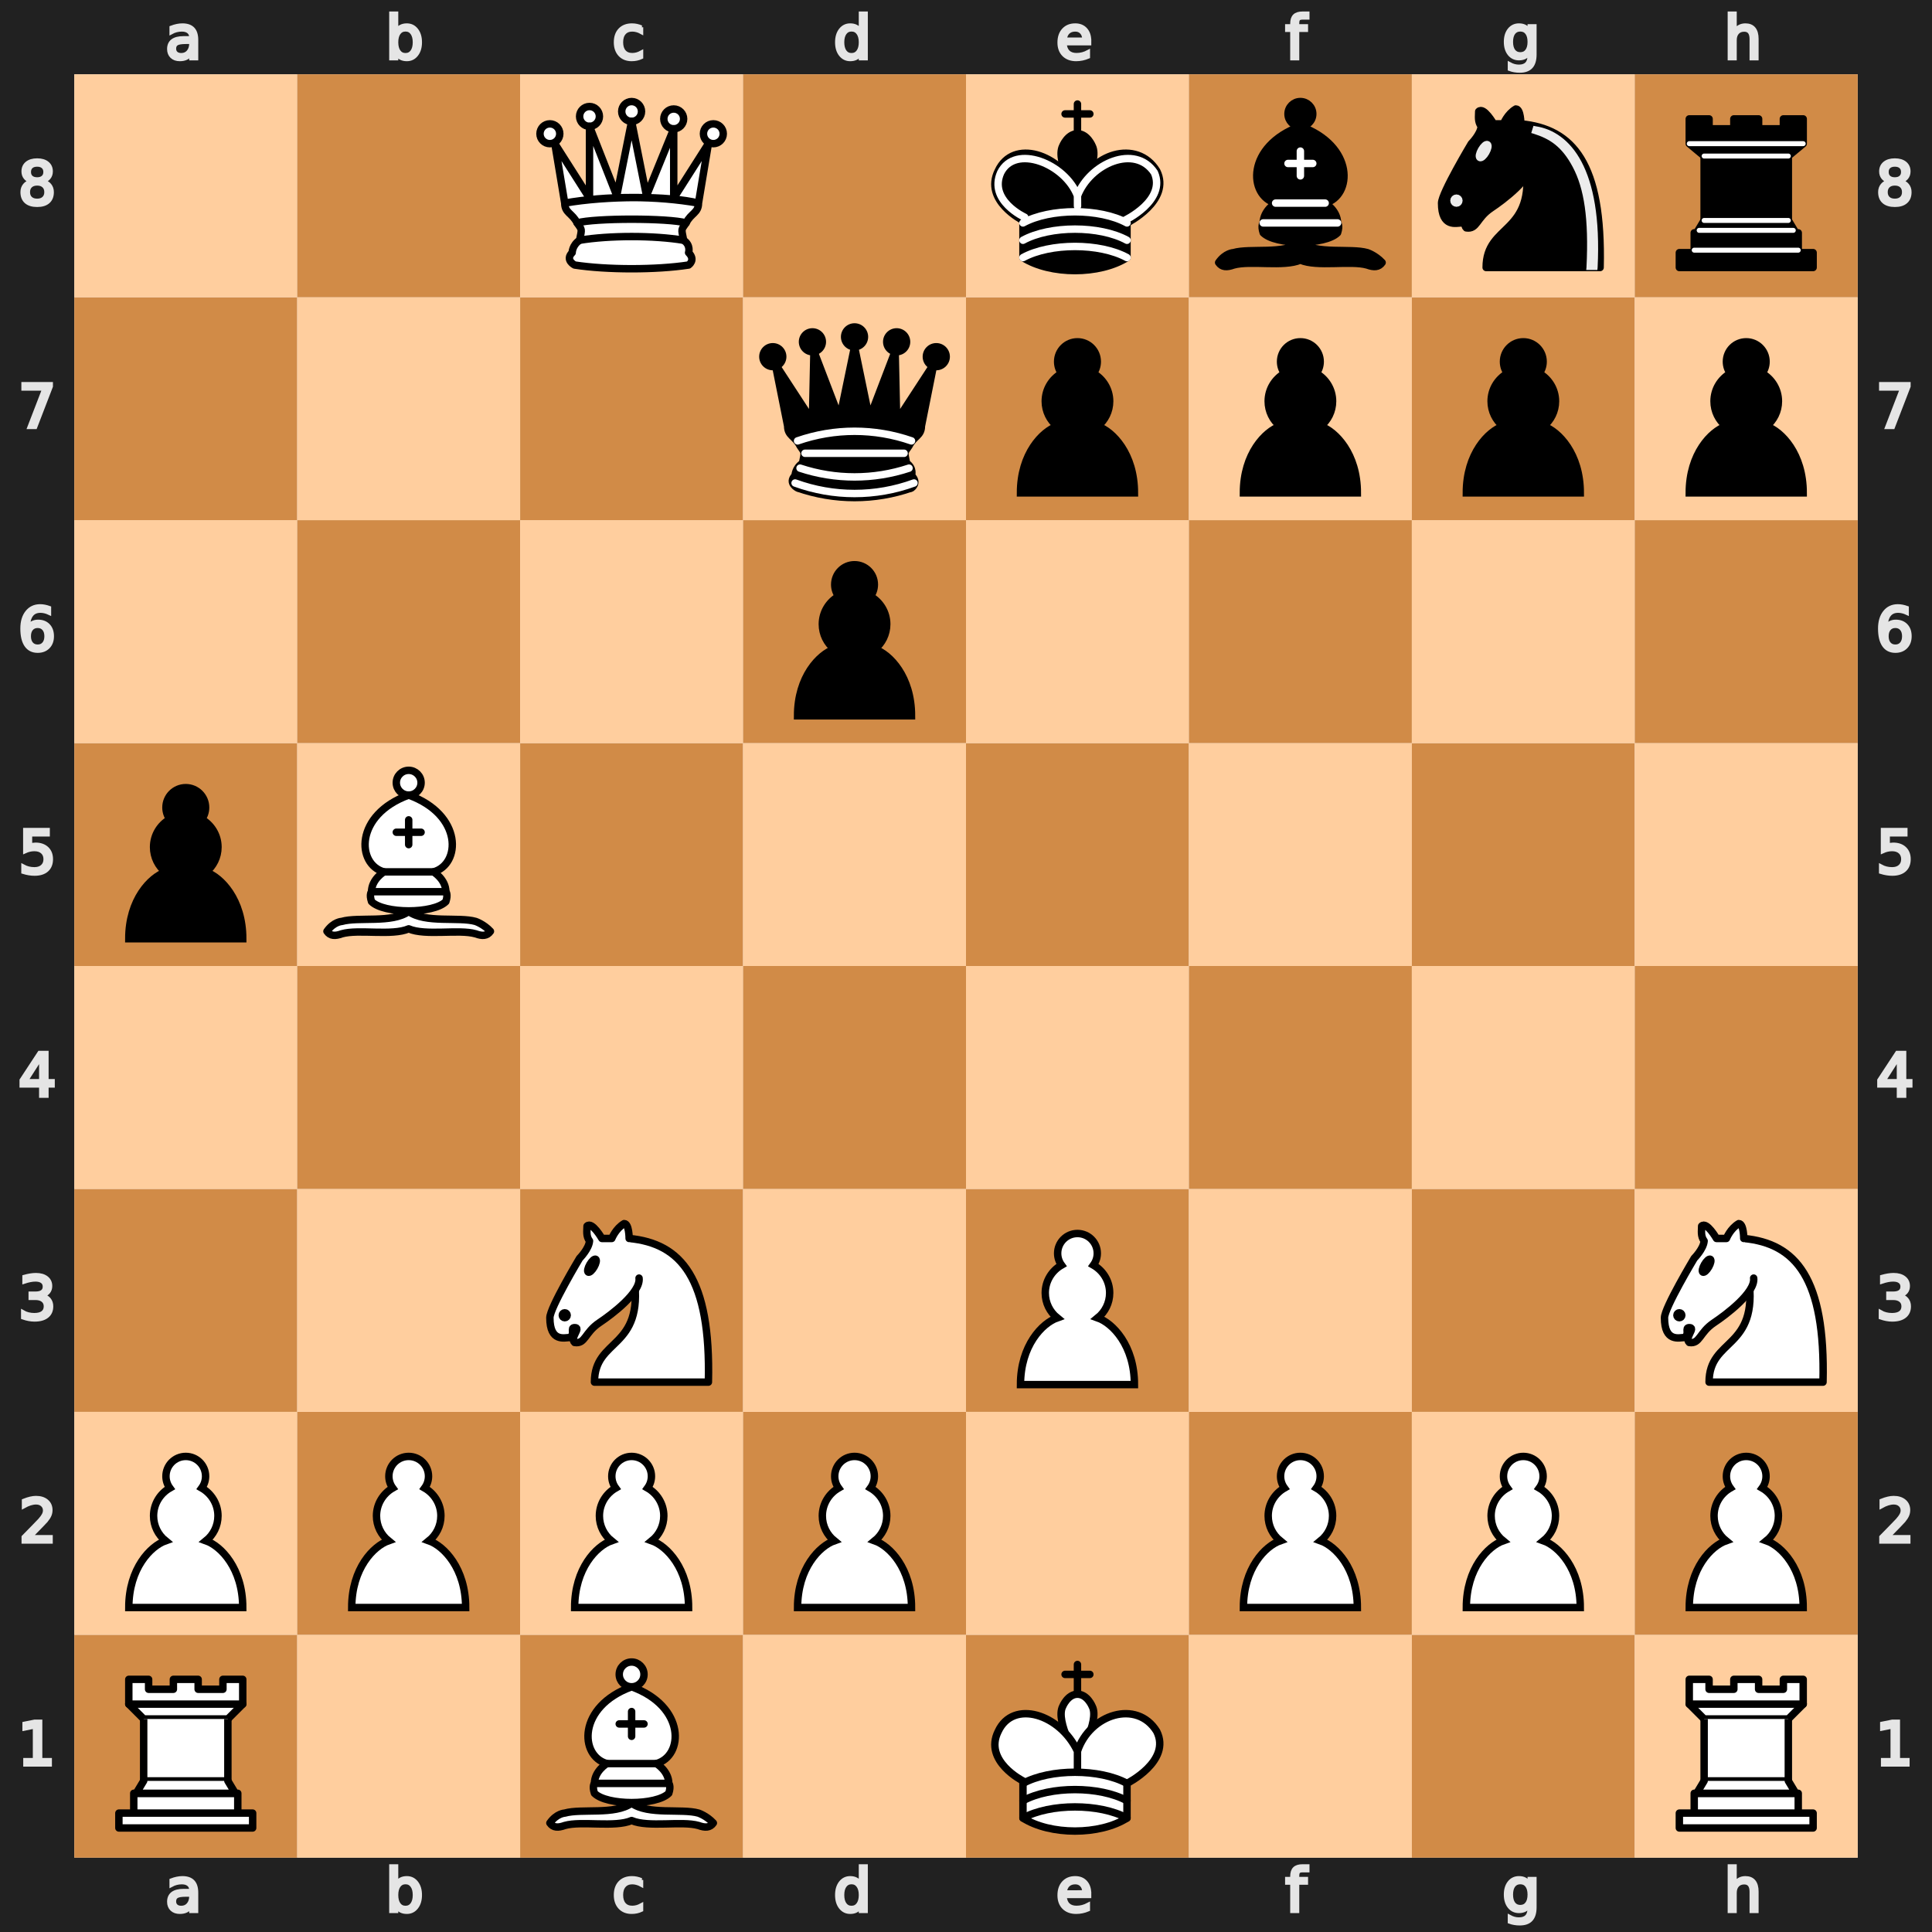
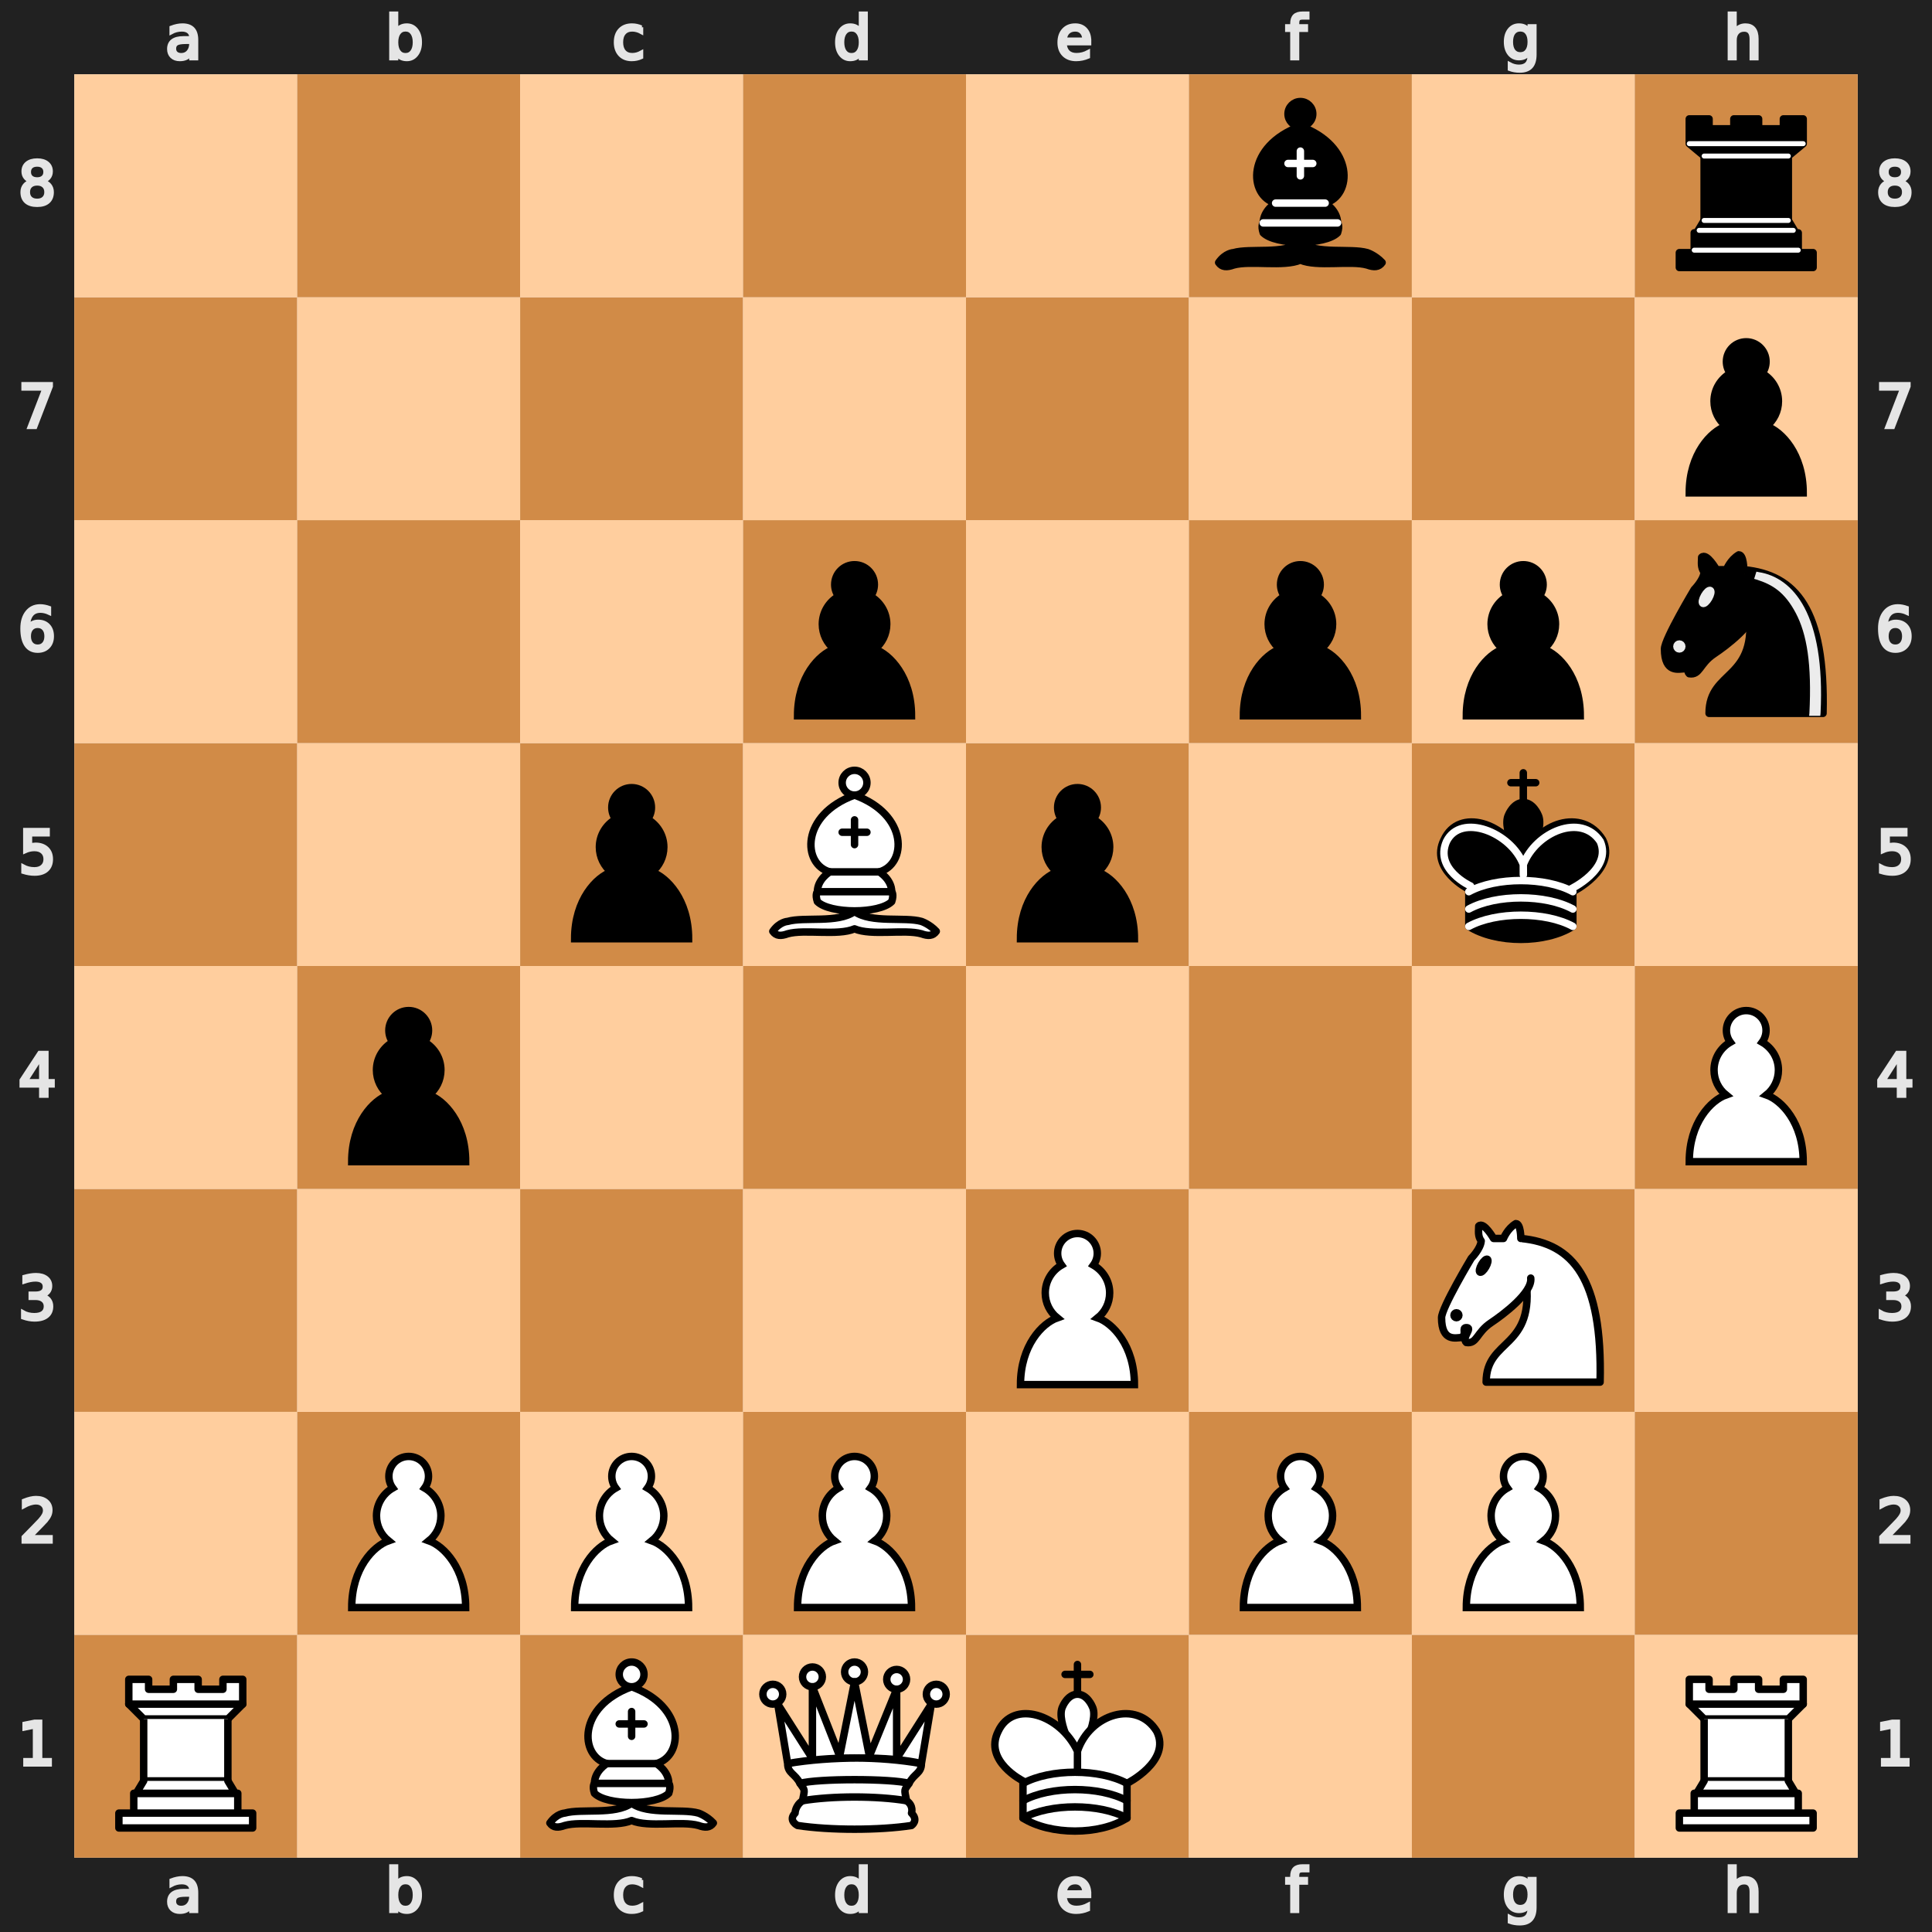
<svg xmlns="http://www.w3.org/2000/svg" xmlns:xlink="http://www.w3.org/1999/xlink" viewBox="0 0 390 390">
  <defs>
    <g id="white-pawn" class="white pawn">
      <path d="M22.5 9c-2.21 0-4 1.79-4 4 0 .89.29 1.71.78 2.38C17.33 16.5 16 18.59 16 21c0 2.03.94 3.84 2.41 5.03-3 1.06-7.41 5.55-7.41 13.47h23c0-7.92-4.41-12.41-7.41-13.47 1.47-1.19 2.41-3 2.41-5.03 0-2.41-1.33-4.5-3.28-5.62.49-.67.78-1.49.78-2.38 0-2.21-1.79-4-4-4z" fill="#fff" stroke="#000" stroke-width="1.5" stroke-linecap="round" />
    </g>
    <g id="white-knight" class="white knight" fill="none" fill-rule="evenodd" stroke="#000" stroke-width="1.5" stroke-linecap="round" stroke-linejoin="round">
      <path d="M 22,10 C 32.5,11 38.5,18 38,39 L 15,39 C 15,30 25,32.5 23,18" style="fill:#ffffff; stroke:#000000;" />
      <path d="M 24,18 C 24.38,20.91 18.45,25.37 16,27 C 13,29 13.18,31.34 11,31 C 9.958,30.06 12.41,27.96 11,28 C 10,28 11.19,29.23 10,30 C 9,30 5.997,31 6,26 C 6,24 12,14 12,14 C 12,14 13.89,12.1 14,10.5 C 13.27,9.506 13.5,8.5 13.5,7.5 C 14.5,6.5 16.5,10 16.5,10 L 18.5,10 C 18.5,10 19.28,8.008 21,7 C 22,7 22,10 22,10" style="fill:#ffffff; stroke:#000000;" />
      <path d="M 9.5 25.5 A 0.5 0.5 0 1 1 8.5,25.5 A 0.5 0.5 0 1 1 9.5 25.5 z" style="fill:#000000; stroke:#000000;" />
      <path d="M 15 15.5 A 0.5 1.5 0 1 1 14,15.5 A 0.5 1.5 0 1 1 15 15.5 z" transform="matrix(0.866,0.5,-0.5,0.866,9.693,-5.173)" style="fill:#000000; stroke:#000000;" />
    </g>
    <g id="white-bishop" class="white bishop" fill="none" fill-rule="evenodd" stroke="#000" stroke-width="1.5" stroke-linecap="round" stroke-linejoin="round">
      <g fill="#fff" stroke-linecap="butt">
        <path d="M9 36c3.39-.97 10.11.43 13.5-2 3.39 2.43 10.11 1.03 13.5 2 0 0 1.65.54 3 2-.68.97-1.65.99-3 .5-3.39-.97-10.11.46-13.5-1-3.39 1.46-10.11.03-13.5 1-1.354.49-2.323.47-3-.5 1.354-1.94 3-2 3-2zM15 32c2.5 2.5 12.5 2.5 15 0 .5-1.5 0-2 0-2 0-2.5-2.5-4-2.5-4 5.5-1.5 6-11.5-5-15.5-11 4-10.5 14-5 15.5 0 0-2.5 1.5-2.5 4 0 0-.5.5 0 2zM25 8a2.5 2.5 0 1 1-5 0 2.5 2.5 0 1 1 5 0z" />
      </g>
      <path d="M17.5 26h10M15 30h15m-7.5-14.5v5M20 18h5" stroke-linejoin="miter" />
    </g>
    <g id="white-rook" class="white rook" fill="#fff" fill-rule="evenodd" stroke="#000" stroke-width="1.5" stroke-linecap="round" stroke-linejoin="round">
      <path d="M9 39h27v-3H9v3zM12 36v-4h21v4H12zM11 14V9h4v2h5V9h5v2h5V9h4v5" stroke-linecap="butt" />
      <path d="M34 14l-3 3H14l-3-3" />
      <path d="M31 17v12.5H14V17" stroke-linecap="butt" stroke-linejoin="miter" />
      <path d="M31 29.5l1.5 2.5h-20l1.5-2.5" />
      <path d="M11 14h23" fill="none" stroke-linejoin="miter" />
    </g>
    <g id="white-queen" class="white queen" fill="#fff" fill-rule="evenodd" stroke="#000" stroke-width="1.5" stroke-linecap="round" stroke-linejoin="round">
      <path d="M8 12a2 2 0 1 1-4 0 2 2 0 1 1 4 0zM24.5 7.5a2 2 0 1 1-4 0 2 2 0 1 1 4 0zM41 12a2 2 0 1 1-4 0 2 2 0 1 1 4 0zM16 8.5a2 2 0 1 1-4 0 2 2 0 1 1 4 0zM33 9a2 2 0 1 1-4 0 2 2 0 1 1 4 0z" />
      <path d="M9 26c8.5-1.5 21-1.5 27 0l2-12-7 11V11l-5.5 13.5-3-15-3 15-5.5-14V25L7 14l2 12zM9 26c0 2 1.5 2 2.5 4 1 1.5 1 1 .5 3.5-1.5 1-1.5 2.5-1.5 2.5-1.5 1.5.5 2.5.5 2.5 6.5 1 16.5 1 23 0 0 0 1.5-1 0-2.5 0 0 .5-1.5-1-2.5-.5-2.5-.5-2 .5-3.5 1-2 2.5-2 2.5-4-8.5-1.5-18.5-1.5-27 0z" stroke-linecap="butt" />
      <path d="M11.5 30c3.5-1 18.5-1 22 0M12 33.5c6-1 15-1 21 0" fill="none" />
    </g>
    <g id="white-king" class="white king" fill="none" fill-rule="evenodd" stroke="#000" stroke-width="1.5" stroke-linecap="round" stroke-linejoin="round">
      <path d="M22.5 11.63V6M20 8h5" stroke-linejoin="miter" />
      <path d="M22.5 25s4.5-7.5 3-10.5c0 0-1-2.5-3-2.5s-3 2.5-3 2.5c-1.5 3 3 10.5 3 10.5" fill="#fff" stroke-linecap="butt" stroke-linejoin="miter" />
      <path d="M11.5 37c5.5 3.5 15.5 3.5 21 0v-7s9-4.5 6-10.5c-4-6.5-13.5-3.5-16 4V27v-3.5c-3.5-7.5-13-10.5-16-4-3 6 5 10 5 10V37z" fill="#fff" />
      <path d="M11.5 30c5.5-3 15.5-3 21 0m-21 3.5c5.5-3 15.5-3 21 0m-21 3.5c5.5-3 15.5-3 21 0" />
    </g>
    <g id="black-pawn" class="black pawn">
      <path d="M22.5 9c-2.21 0-4 1.79-4 4 0 .89.29 1.71.78 2.38C17.33 16.5 16 18.59 16 21c0 2.03.94 3.84 2.41 5.03-3 1.06-7.41 5.55-7.41 13.47h23c0-7.92-4.41-12.41-7.41-13.47 1.47-1.19 2.41-3 2.41-5.03 0-2.41-1.33-4.5-3.28-5.62.49-.67.78-1.49.78-2.38 0-2.21-1.79-4-4-4z" fill="#000" stroke="#000" stroke-width="1.5" stroke-linecap="round" />
    </g>
    <g id="black-knight" class="black knight" fill="none" fill-rule="evenodd" stroke="#000" stroke-width="1.5" stroke-linecap="round" stroke-linejoin="round">
      <path d="M 22,10 C 32.5,11 38.5,18 38,39 L 15,39 C 15,30 25,32.5 23,18" style="fill:#000000; stroke:#000000;" />
      <path d="M 24,18 C 24.38,20.91 18.45,25.37 16,27 C 13,29 13.18,31.34 11,31 C 9.958,30.06 12.41,27.96 11,28 C 10,28 11.19,29.23 10,30 C 9,30 5.997,31 6,26 C 6,24 12,14 12,14 C 12,14 13.89,12.1 14,10.5 C 13.27,9.506 13.5,8.5 13.5,7.5 C 14.5,6.5 16.5,10 16.5,10 L 18.5,10 C 18.5,10 19.28,8.008 21,7 C 22,7 22,10 22,10" style="fill:#000000; stroke:#000000;" />
      <path d="M 9.5 25.5 A 0.5 0.5 0 1 1 8.5,25.5 A 0.5 0.5 0 1 1 9.5 25.5 z" style="fill:#ececec; stroke:#ececec;" />
      <path d="M 15 15.5 A 0.5 1.5 0 1 1 14,15.5 A 0.5 1.5 0 1 1 15 15.5 z" transform="matrix(0.866,0.5,-0.5,0.866,9.693,-5.173)" style="fill:#ececec; stroke:#ececec;" />
      <path d="M 24.55,10.4 L 24.1,11.85 L 24.6,12 C 27.75,13 30.25,14.49 32.5,18.75 C 34.75,23.01 35.75,29.06 35.25,39 L 35.2,39.5 L 37.45,39.5 L 37.5,39 C 38,28.94 36.62,22.15 34.25,17.66 C 31.88,13.17 28.46,11.02 25.06,10.5 L 24.55,10.4 z " style="fill:#ececec; stroke:none;" />
    </g>
    <g id="black-bishop" class="black bishop" fill="none" fill-rule="evenodd" stroke="#000" stroke-width="1.5" stroke-linecap="round" stroke-linejoin="round">
      <path d="M9 36c3.39-.97 10.11.43 13.5-2 3.39 2.43 10.11 1.03 13.5 2 0 0 1.65.54 3 2-.68.97-1.65.99-3 .5-3.39-.97-10.11.46-13.5-1-3.39 1.46-10.11.03-13.5 1-1.354.49-2.323.47-3-.5 1.354-1.94 3-2 3-2zm6-4c2.5 2.5 12.5 2.5 15 0 .5-1.5 0-2 0-2 0-2.5-2.5-4-2.5-4 5.5-1.5 6-11.5-5-15.5-11 4-10.5 14-5 15.5 0 0-2.5 1.5-2.5 4 0 0-.5.5 0 2zM25 8a2.5 2.5 0 1 1-5 0 2.5 2.5 0 1 1 5 0z" fill="#000" stroke-linecap="butt" />
      <path d="M17.5 26h10M15 30h15m-7.5-14.5v5M20 18h5" stroke="#fff" stroke-linejoin="miter" />
    </g>
    <g id="black-rook" class="black rook" fill="#000" fill-rule="evenodd" stroke="#000" stroke-width="1.5" stroke-linecap="round" stroke-linejoin="round">
      <path d="M9 39h27v-3H9v3zM12.5 32l1.5-2.5h17l1.5 2.5h-20zM12 36v-4h21v4H12z" stroke-linecap="butt" />
      <path d="M14 29.5v-13h17v13H14z" stroke-linecap="butt" stroke-linejoin="miter" />
      <path d="M14 16.5L11 14h23l-3 2.5H14zM11 14V9h4v2h5V9h5v2h5V9h4v5H11z" stroke-linecap="butt" />
      <path d="M12 35.5h21M13 31.5h19M14 29.5h17M14 16.5h17M11 14h23" fill="none" stroke="#fff" stroke-width="1" stroke-linejoin="miter" />
-     </g>
-     <g id="black-queen" class="black queen" fill="#000" fill-rule="evenodd" stroke="#000" stroke-width="1.5" stroke-linecap="round" stroke-linejoin="round">
-       <g fill="#000" stroke="none">
-         <circle cx="6" cy="12" r="2.75" />
-         <circle cx="14" cy="9" r="2.75" />
-         <circle cx="22.5" cy="8" r="2.75" />
-         <circle cx="31" cy="9" r="2.75" />
-         <circle cx="39" cy="12" r="2.75" />
-       </g>
-       <path d="M9 26c8.5-1.5 21-1.5 27 0l2.5-12.5L31 25l-.3-14.1-5.2 13.6-3-14.5-3 14.5-5.2-13.6L14 25 6.5 13.5 9 26zM9 26c0 2 1.5 2 2.5 4 1 1.5 1 1 .5 3.5-1.5 1-1.5 2.5-1.5 2.5-1.5 1.5.5 2.5.5 2.5 6.5 1 16.5 1 23 0 0 0 1.5-1 0-2.5 0 0 .5-1.5-1-2.5-.5-2.5-.5-2 .5-3.5 1-2 2.5-2 2.5-4-8.5-1.5-18.5-1.5-27 0z" stroke-linecap="butt" />
-       <path d="M11 38.5a35 35 1 0 0 23 0" fill="none" stroke-linecap="butt" />
-       <path d="M11 29a35 35 1 0 1 23 0M12.5 31.5h20M11.5 34.5a35 35 1 0 0 22 0M10.5 37.5a35 35 1 0 0 24 0" fill="none" stroke="#fff" />
    </g>
    <g id="black-king" class="black king" fill="none" fill-rule="evenodd" stroke="#000" stroke-width="1.5" stroke-linecap="round" stroke-linejoin="round">
      <path d="M22.5 11.63V6" stroke-linejoin="miter" />
      <path d="M22.5 25s4.5-7.5 3-10.5c0 0-1-2.5-3-2.5s-3 2.5-3 2.5c-1.5 3 3 10.5 3 10.5" fill="#000" stroke-linecap="butt" stroke-linejoin="miter" />
      <path d="M11.5 37c5.5 3.5 15.5 3.5 21 0v-7s9-4.5 6-10.5c-4-6.5-13.5-3.5-16 4V27v-3.5c-3.5-7.5-13-10.5-16-4-3 6 5 10 5 10V37z" fill="#000" />
      <path d="M20 8h5" stroke-linejoin="miter" />
      <path d="M32 29.5s8.5-4 6.03-9.65C34.15 14 25 18 22.5 24.5l.01 2.1-.01-2.1C20 18 9.906 14 6.997 19.85c-2.497 5.65 4.853 9 4.853 9M11.5 30c5.5-3 15.5-3 21 0m-21 3.5c5.5-3 15.5-3 21 0m-21 3.5c5.5-3 15.5-3 21 0" stroke="#fff" />
    </g>
  </defs>
  <rect x="7.5" y="7.5" width="375" height="375" fill="none" stroke="#212121" stroke-width="15" />
  <g transform="translate(20, 1) scale(0.75, 0.75)" fill="#e5e5e5" stroke="#e5e5e5">
    <path d="M23.328 10.016q-1.742 0-2.414.398-.672.398-.672 1.36 0 .765.5 1.218.508.445 1.375.445 1.196 0 1.914-.843.727-.852.727-2.258v-.32zm2.867-.594v4.992h-1.437v-1.328q-.492.797-1.227 1.18-.734.375-1.797.375-1.343 0-2.14-.75-.79-.758-.79-2.024 0-1.476.985-2.226.992-.75 2.953-.75h2.016V8.75q0-.992-.656-1.531-.649-.547-1.829-.547-.75 0-1.46.18-.711.18-1.368.539V6.062q.79-.304 1.532-.453.742-.156 1.445-.156 1.898 0 2.836.984.937.985.937 2.985z" />
  </g>
  <g transform="translate(20, 375) scale(0.75, 0.75)" fill="#e5e5e5" stroke="#e5e5e5">
    <path d="M23.328 10.016q-1.742 0-2.414.398-.672.398-.672 1.36 0 .765.5 1.218.508.445 1.375.445 1.196 0 1.914-.843.727-.852.727-2.258v-.32zm2.867-.594v4.992h-1.437v-1.328q-.492.797-1.227 1.18-.734.375-1.797.375-1.343 0-2.14-.75-.79-.758-.79-2.024 0-1.476.985-2.226.992-.75 2.953-.75h2.016V8.75q0-.992-.656-1.531-.649-.547-1.829-.547-.75 0-1.46.18-.711.18-1.368.539V6.062q.79-.304 1.532-.453.742-.156 1.445-.156 1.898 0 2.836.984.937.985.937 2.985z" />
  </g>
  <g transform="translate(65, 1) scale(0.75, 0.75)" fill="#e5e5e5" stroke="#e5e5e5">
    <path d="M24.922 10.047q0-1.586-.656-2.485-.649-.906-1.79-.906-1.14 0-1.796.906-.649.899-.649 2.485 0 1.586.649 2.492.656.898 1.797.898 1.14 0 1.789-.898.656-.906.656-2.492zm-4.89-3.055q.452-.781 1.14-1.156.695-.383 1.656-.383 1.594 0 2.586 1.266 1 1.265 1 3.328 0 2.062-1 3.328-.992 1.266-2.586 1.266-.96 0-1.656-.375-.688-.383-1.14-1.164v1.312h-1.446V2.258h1.445z" />
  </g>
  <g transform="translate(65, 375) scale(0.75, 0.75)" fill="#e5e5e5" stroke="#e5e5e5">
    <path d="M24.922 10.047q0-1.586-.656-2.485-.649-.906-1.79-.906-1.14 0-1.796.906-.649.899-.649 2.485 0 1.586.649 2.492.656.898 1.797.898 1.14 0 1.789-.898.656-.906.656-2.492zm-4.89-3.055q.452-.781 1.14-1.156.695-.383 1.656-.383 1.594 0 2.586 1.266 1 1.265 1 3.328 0 2.062-1 3.328-.992 1.266-2.586 1.266-.96 0-1.656-.375-.688-.383-1.14-1.164v1.312h-1.446V2.258h1.445z" />
  </g>
  <g transform="translate(110, 1) scale(0.75, 0.75)" fill="#e5e5e5" stroke="#e5e5e5">
    <path d="M25.96 6v1.344q-.608-.336-1.226-.5-.609-.172-1.234-.172-1.398 0-2.172.89-.773.883-.773 2.485 0 1.601.773 2.492.774.883 2.172.883.625 0 1.234-.164.618-.172 1.227-.508v1.328q-.602.281-1.25.422-.64.14-1.367.14-1.977 0-3.14-1.242-1.165-1.242-1.165-3.351 0-2.14 1.172-3.367 1.18-1.227 3.227-1.227.664 0 1.296.14.633.134 1.227.407z" />
  </g>
  <g transform="translate(110, 375) scale(0.75, 0.75)" fill="#e5e5e5" stroke="#e5e5e5">
    <path d="M25.96 6v1.344q-.608-.336-1.226-.5-.609-.172-1.234-.172-1.398 0-2.172.89-.773.883-.773 2.485 0 1.601.773 2.492.774.883 2.172.883.625 0 1.234-.164.618-.172 1.227-.508v1.328q-.602.281-1.25.422-.64.14-1.367.14-1.977 0-3.14-1.242-1.165-1.242-1.165-3.351 0-2.14 1.172-3.367 1.18-1.227 3.227-1.227.664 0 1.296.14.633.134 1.227.407z" />
  </g>
  <g transform="translate(155, 1) scale(0.75, 0.75)" fill="#e5e5e5" stroke="#e5e5e5">
    <path d="M24.973 6.992V2.258h1.437v12.156h-1.437v-1.312q-.453.78-1.149 1.164-.687.375-1.656.375-1.586 0-2.586-1.266-.992-1.266-.992-3.328 0-2.063.992-3.328 1-1.266 2.586-1.266.969 0 1.656.383.696.375 1.149 1.156zm-4.899 3.055q0 1.586.649 2.492.656.898 1.797.898 1.14 0 1.796-.898.657-.906.657-2.492 0-1.586-.657-2.485-.656-.906-1.796-.906-1.141 0-1.797.906-.649.899-.649 2.485z" />
  </g>
  <g transform="translate(155, 375) scale(0.75, 0.75)" fill="#e5e5e5" stroke="#e5e5e5">
    <path d="M24.973 6.992V2.258h1.437v12.156h-1.437v-1.312q-.453.78-1.149 1.164-.687.375-1.656.375-1.586 0-2.586-1.266-.992-1.266-.992-3.328 0-2.063.992-3.328 1-1.266 2.586-1.266.969 0 1.656.383.696.375 1.149 1.156zm-4.899 3.055q0 1.586.649 2.492.656.898 1.797.898 1.14 0 1.796-.898.657-.906.657-2.492 0-1.586-.657-2.485-.656-.906-1.796-.906-1.141 0-1.797.906-.649.899-.649 2.485z" />
  </g>
  <g transform="translate(200, 1) scale(0.75, 0.75)" fill="#e5e5e5" stroke="#e5e5e5">
    <path d="M26.555 9.68v.703h-6.61q.094 1.484.89 2.265.806.774 2.235.774.828 0 1.602-.203.781-.203 1.547-.61v1.36q-.774.328-1.586.5-.813.172-1.649.172-2.093 0-3.32-1.22-1.219-1.218-1.219-3.296 0-2.148 1.157-3.406 1.164-1.266 3.132-1.266 1.766 0 2.79 1.14 1.03 1.134 1.03 3.087zm-1.438-.422q-.015-1.18-.664-1.883-.64-.703-1.703-.703-1.203 0-1.93.68-.718.68-.828 1.914z" />
  </g>
  <g transform="translate(200, 375) scale(0.75, 0.75)" fill="#e5e5e5" stroke="#e5e5e5">
    <path d="M26.555 9.68v.703h-6.61q.094 1.484.89 2.265.806.774 2.235.774.828 0 1.602-.203.781-.203 1.547-.61v1.36q-.774.328-1.586.5-.813.172-1.649.172-2.093 0-3.32-1.22-1.219-1.218-1.219-3.296 0-2.148 1.157-3.406 1.164-1.266 3.132-1.266 1.766 0 2.79 1.14 1.03 1.134 1.03 3.087zm-1.438-.422q-.015-1.18-.664-1.883-.64-.703-1.703-.703-1.203 0-1.93.68-.718.68-.828 1.914z" />
  </g>
  <g transform="translate(245, 1) scale(0.75, 0.75)" fill="#e5e5e5" stroke="#e5e5e5">
    <path d="M25.285 2.258v1.195H23.91q-.773 0-1.078.313-.297.312-.297 1.125v.773h2.367v1.117h-2.367v7.633H21.09V6.781h-1.375V5.664h1.375v-.61q0-1.46.68-2.124.68-.672 2.156-.672z" />
  </g>
  <g transform="translate(245, 375) scale(0.75, 0.75)" fill="#e5e5e5" stroke="#e5e5e5">
    <path d="M25.285 2.258v1.195H23.91q-.773 0-1.078.313-.297.312-.297 1.125v.773h2.367v1.117h-2.367v7.633H21.09V6.781h-1.375V5.664h1.375v-.61q0-1.46.68-2.124.68-.672 2.156-.672z" />
  </g>
  <g transform="translate(290, 1) scale(0.75, 0.75)" fill="#e5e5e5" stroke="#e5e5e5">
    <path d="M24.973 9.937q0-1.562-.649-2.421-.64-.86-1.804-.86-1.157 0-1.805.86-.64.859-.64 2.421 0 1.555.64 2.415.648.859 1.805.859 1.164 0 1.804-.86.649-.859.649-2.414zm1.437 3.391q0 2.234-.992 3.32-.992 1.094-3.04 1.094-.757 0-1.429-.117-.672-.11-1.304-.344v-1.398q.632.344 1.25.508.617.164 1.257.164 1.414 0 2.118-.743.703-.734.703-2.226v-.711q-.446.773-1.141 1.156-.695.383-1.664.383-1.61 0-2.594-1.227-.984-1.226-.984-3.25 0-2.03.984-3.257.985-1.227 2.594-1.227.969 0 1.664.383t1.14 1.156V5.664h1.438z" />
  </g>
  <g transform="translate(290, 375) scale(0.75, 0.75)" fill="#e5e5e5" stroke="#e5e5e5">
    <path d="M24.973 9.937q0-1.562-.649-2.421-.64-.86-1.804-.86-1.157 0-1.805.86-.64.859-.64 2.421 0 1.555.64 2.415.648.859 1.805.859 1.164 0 1.804-.86.649-.859.649-2.414zm1.437 3.391q0 2.234-.992 3.32-.992 1.094-3.04 1.094-.757 0-1.429-.117-.672-.11-1.304-.344v-1.398q.632.344 1.25.508.617.164 1.257.164 1.414 0 2.118-.743.703-.734.703-2.226v-.711q-.446.773-1.141 1.156-.695.383-1.664.383-1.61 0-2.594-1.227-.984-1.226-.984-3.25 0-2.03.984-3.257.985-1.227 2.594-1.227.969 0 1.664.383t1.14 1.156V5.664h1.438z" />
  </g>
  <g transform="translate(335, 1) scale(0.75, 0.75)" fill="#e5e5e5" stroke="#e5e5e5">
    <path d="M26.164 9.133v5.281h-1.437V9.18q0-1.243-.485-1.86-.484-.617-1.453-.617-1.164 0-1.836.742-.672.742-.672 2.024v4.945h-1.445V2.258h1.445v4.765q.516-.789 1.211-1.18.703-.39 1.617-.39 1.508 0 2.282.938.773.93.773 2.742z" />
  </g>
  <g transform="translate(335, 375) scale(0.75, 0.75)" fill="#e5e5e5" stroke="#e5e5e5">
    <path d="M26.164 9.133v5.281h-1.437V9.18q0-1.243-.485-1.86-.484-.617-1.453-.617-1.164 0-1.836.742-.672.742-.672 2.024v4.945h-1.445V2.258h1.445v4.765q.516-.789 1.211-1.18.703-.39 1.617-.39 1.508 0 2.282.938.773.93.773 2.742z" />
  </g>
  <g transform="translate(0, 335) scale(0.75, 0.75)" fill="#e5e5e5" stroke="#e5e5e5">
    <path d="M6.754 26.996h2.578v-8.898l-2.805.562v-1.437l2.79-.563h1.578v10.336h2.578v1.328h-6.72z" />
  </g>
  <g transform="translate(375, 335) scale(0.75, 0.75)" fill="#e5e5e5" stroke="#e5e5e5">
    <path d="M6.754 26.996h2.578v-8.898l-2.805.562v-1.437l2.79-.563h1.578v10.336h2.578v1.328h-6.72z" />
  </g>
  <g transform="translate(0, 290) scale(0.75, 0.75)" fill="#e5e5e5" stroke="#e5e5e5">
    <path d="M8.195 26.996h5.508v1.328H6.297v-1.328q.898-.93 2.445-2.492 1.555-1.57 1.953-2.024.758-.851 1.055-1.437.305-.594.305-1.164 0-.93-.657-1.516-.648-.586-1.695-.586-.742 0-1.57.258-.82.258-1.758.781v-1.593q.953-.383 1.781-.578.828-.196 1.516-.196 1.812 0 2.89.906 1.079.907 1.079 2.422 0 .72-.274 1.368-.265.64-.976 1.515-.196.227-1.243 1.313-1.046 1.078-2.953 3.023z" />
  </g>
  <g transform="translate(375, 290) scale(0.75, 0.75)" fill="#e5e5e5" stroke="#e5e5e5">
    <path d="M8.195 26.996h5.508v1.328H6.297v-1.328q.898-.93 2.445-2.492 1.555-1.57 1.953-2.024.758-.851 1.055-1.437.305-.594.305-1.164 0-.93-.657-1.516-.648-.586-1.695-.586-.742 0-1.57.258-.82.258-1.758.781v-1.593q.953-.383 1.781-.578.828-.196 1.516-.196 1.812 0 2.89.906 1.079.907 1.079 2.422 0 .72-.274 1.368-.265.64-.976 1.515-.196.227-1.243 1.313-1.046 1.078-2.953 3.023z" />
  </g>
  <g transform="translate(0, 245) scale(0.75, 0.75)" fill="#e5e5e5" stroke="#e5e5e5">
    <path d="M11.434 22.035q1.132.242 1.765 1.008.64.766.64 1.89 0 1.727-1.187 2.672-1.187.946-3.375.946-.734 0-1.515-.149-.774-.14-1.602-.43V26.45q.656.383 1.438.578.78.196 1.632.196 1.485 0 2.258-.586.782-.586.782-1.703 0-1.032-.727-1.61-.719-.586-2.008-.586h-1.36v-1.297h1.423q1.164 0 1.78-.46.618-.47.618-1.344 0-.899-.64-1.375-.633-.485-1.82-.485-.65 0-1.391.141-.743.14-1.633.437V16.95q.898-.25 1.68-.375.788-.125 1.484-.125 1.797 0 2.844.82 1.046.813 1.046 2.204 0 .968-.554 1.64-.555.664-1.578.922z" />
  </g>
  <g transform="translate(375, 245) scale(0.75, 0.75)" fill="#e5e5e5" stroke="#e5e5e5">
    <path d="M11.434 22.035q1.132.242 1.765 1.008.64.766.64 1.89 0 1.727-1.187 2.672-1.187.946-3.375.946-.734 0-1.515-.149-.774-.14-1.602-.43V26.45q.656.383 1.438.578.78.196 1.632.196 1.485 0 2.258-.586.782-.586.782-1.703 0-1.032-.727-1.61-.719-.586-2.008-.586h-1.36v-1.297h1.423q1.164 0 1.78-.46.618-.47.618-1.344 0-.899-.64-1.375-.633-.485-1.82-.485-.65 0-1.391.141-.743.14-1.633.437V16.95q.898-.25 1.68-.375.788-.125 1.484-.125 1.797 0 2.844.82 1.046.813 1.046 2.204 0 .968-.554 1.64-.555.664-1.578.922z" />
  </g>
  <g transform="translate(0, 200) scale(0.75, 0.75)" fill="#e5e5e5" stroke="#e5e5e5">
    <path d="M11.016 18.035L7.03 24.262h3.985zm-.414-1.375h1.984v7.602h1.664v1.312h-1.664v2.75h-1.57v-2.75H5.75v-1.523z" />
  </g>
  <g transform="translate(375, 200) scale(0.75, 0.75)" fill="#e5e5e5" stroke="#e5e5e5">
    <path d="M11.016 18.035L7.03 24.262h3.985zm-.414-1.375h1.984v7.602h1.664v1.312h-1.664v2.75h-1.57v-2.75H5.75v-1.523z" />
  </g>
  <g transform="translate(0, 155) scale(0.75, 0.75)" fill="#e5e5e5" stroke="#e5e5e5">
    <path d="M6.719 16.66h6.195v1.328h-4.75v2.86q.344-.118.688-.172.343-.063.687-.063 1.953 0 3.094 1.07 1.14 1.07 1.14 2.899 0 1.883-1.171 2.93-1.172 1.039-3.305 1.039-.735 0-1.5-.125-.758-.125-1.57-.375v-1.586q.703.383 1.453.57.75.188 1.586.188 1.351 0 2.14-.711.79-.711.79-1.93 0-1.219-.79-1.93-.789-.71-2.14-.71-.633 0-1.266.14-.625.14-1.281.438z" />
  </g>
  <g transform="translate(375, 155) scale(0.75, 0.75)" fill="#e5e5e5" stroke="#e5e5e5">
    <path d="M6.719 16.66h6.195v1.328h-4.75v2.86q.344-.118.688-.172.343-.063.687-.063 1.953 0 3.094 1.07 1.14 1.07 1.14 2.899 0 1.883-1.171 2.93-1.172 1.039-3.305 1.039-.735 0-1.5-.125-.758-.125-1.57-.375v-1.586q.703.383 1.453.57.75.188 1.586.188 1.351 0 2.14-.711.79-.711.79-1.93 0-1.219-.79-1.93-.789-.71-2.14-.71-.633 0-1.266.14-.625.14-1.281.438z" />
  </g>
  <g transform="translate(0, 110) scale(0.75, 0.75)" fill="#e5e5e5" stroke="#e5e5e5">
    <path d="M10.137 21.863q-1.063 0-1.688.727-.617.726-.617 1.992 0 1.258.617 1.992.625.727 1.688.727 1.062 0 1.68-.727.624-.734.624-1.992 0-1.266-.625-1.992-.617-.727-1.68-.727zm3.133-4.945v1.437q-.594-.28-1.204-.43-.601-.148-1.195-.148-1.562 0-2.39 1.055-.82 1.055-.938 3.188.46-.68 1.156-1.04.696-.367 1.531-.367 1.758 0 2.774 1.07 1.023 1.063 1.023 2.899 0 1.797-1.062 2.883-1.063 1.086-2.828 1.086-2.024 0-3.094-1.547-1.07-1.555-1.07-4.5 0-2.766 1.312-4.406 1.313-1.649 3.524-1.649.593 0 1.195.117.61.118 1.266.352z" />
  </g>
  <g transform="translate(375, 110) scale(0.75, 0.75)" fill="#e5e5e5" stroke="#e5e5e5">
    <path d="M10.137 21.863q-1.063 0-1.688.727-.617.726-.617 1.992 0 1.258.617 1.992.625.727 1.688.727 1.062 0 1.68-.727.624-.734.624-1.992 0-1.266-.625-1.992-.617-.727-1.68-.727zm3.133-4.945v1.437q-.594-.28-1.204-.43-.601-.148-1.195-.148-1.562 0-2.39 1.055-.82 1.055-.938 3.188.46-.68 1.156-1.04.696-.367 1.531-.367 1.758 0 2.774 1.07 1.023 1.063 1.023 2.899 0 1.797-1.062 2.883-1.063 1.086-2.828 1.086-2.024 0-3.094-1.547-1.07-1.555-1.07-4.5 0-2.766 1.312-4.406 1.313-1.649 3.524-1.649.593 0 1.195.117.61.118 1.266.352z" />
  </g>
  <g transform="translate(0, 65) scale(0.75, 0.75)" fill="#e5e5e5" stroke="#e5e5e5">
    <path d="M6.25 16.66h7.5v.672L9.516 28.324H7.867l3.985-10.336H6.25z" />
  </g>
  <g transform="translate(375, 65) scale(0.75, 0.75)" fill="#e5e5e5" stroke="#e5e5e5">
    <path d="M6.25 16.66h7.5v.672L9.516 28.324H7.867l3.985-10.336H6.25z" />
  </g>
  <g transform="translate(0, 20) scale(0.75, 0.75)" fill="#e5e5e5" stroke="#e5e5e5">
    <path d="M10 22.785q-1.125 0-1.773.602-.641.601-.641 1.656t.64 1.656q.649.602 1.774.602t1.773-.602q.649-.61.649-1.656 0-1.055-.649-1.656-.64-.602-1.773-.602zm-1.578-.672q-1.016-.25-1.586-.945-.563-.695-.563-1.695 0-1.399.993-2.211 1-.813 2.734-.813 1.742 0 2.734.813.993.812.993 2.21 0 1-.57 1.696-.563.695-1.571.945 1.14.266 1.773 1.04.641.773.641 1.89 0 1.695-1.04 2.602-1.03.906-2.96.906t-2.969-.906Q6 26.738 6 25.043q0-1.117.64-1.89.641-.774 1.782-1.04zm-.578-2.492q0 .906.562 1.414.57.508 1.594.508 1.016 0 1.586-.508.578-.508.578-1.414 0-.906-.578-1.414-.57-.508-1.586-.508-1.023 0-1.594.508-.562.508-.562 1.414z" />
  </g>
  <g transform="translate(375, 20) scale(0.75, 0.75)" fill="#e5e5e5" stroke="#e5e5e5">
    <path d="M10 22.785q-1.125 0-1.773.602-.641.601-.641 1.656t.64 1.656q.649.602 1.774.602t1.773-.602q.649-.61.649-1.656 0-1.055-.649-1.656-.64-.602-1.773-.602zm-1.578-.672q-1.016-.25-1.586-.945-.563-.695-.563-1.695 0-1.399.993-2.211 1-.813 2.734-.813 1.742 0 2.734.813.993.812.993 2.21 0 1-.57 1.696-.563.695-1.571.945 1.14.266 1.773 1.04.641.773.641 1.89 0 1.695-1.04 2.602-1.03.906-2.96.906t-2.969-.906Q6 26.738 6 25.043q0-1.117.64-1.89.641-.774 1.782-1.04zm-.578-2.492q0 .906.562 1.414.57.508 1.594.508 1.016 0 1.586-.508.578-.508.578-1.414 0-.906-.578-1.414-.57-.508-1.586-.508-1.023 0-1.594.508-.562.508-.562 1.414z" />
  </g>
  <rect x="15" y="330" width="45" height="45" class="square dark a1" stroke="none" fill="#d18b47" />
  <rect x="60" y="330" width="45" height="45" class="square light b1" stroke="none" fill="#ffce9e" />
  <rect x="105" y="330" width="45" height="45" class="square dark c1" stroke="none" fill="#d18b47" />
  <rect x="150" y="330" width="45" height="45" class="square light d1" stroke="none" fill="#ffce9e" />
  <rect x="195" y="330" width="45" height="45" class="square dark e1" stroke="none" fill="#d18b47" />
  <rect x="240" y="330" width="45" height="45" class="square light f1" stroke="none" fill="#ffce9e" />
  <rect x="285" y="330" width="45" height="45" class="square dark g1" stroke="none" fill="#d18b47" />
  <rect x="330" y="330" width="45" height="45" class="square light h1" stroke="none" fill="#ffce9e" />
  <rect x="15" y="285" width="45" height="45" class="square light a2" stroke="none" fill="#ffce9e" />
  <rect x="60" y="285" width="45" height="45" class="square dark b2" stroke="none" fill="#d18b47" />
  <rect x="105" y="285" width="45" height="45" class="square light c2" stroke="none" fill="#ffce9e" />
  <rect x="150" y="285" width="45" height="45" class="square dark d2" stroke="none" fill="#d18b47" />
  <rect x="195" y="285" width="45" height="45" class="square light e2" stroke="none" fill="#ffce9e" />
  <rect x="240" y="285" width="45" height="45" class="square dark f2" stroke="none" fill="#d18b47" />
  <rect x="285" y="285" width="45" height="45" class="square light g2" stroke="none" fill="#ffce9e" />
  <rect x="330" y="285" width="45" height="45" class="square dark h2" stroke="none" fill="#d18b47" />
  <rect x="15" y="240" width="45" height="45" class="square dark a3" stroke="none" fill="#d18b47" />
  <rect x="60" y="240" width="45" height="45" class="square light b3" stroke="none" fill="#ffce9e" />
  <rect x="105" y="240" width="45" height="45" class="square dark c3" stroke="none" fill="#d18b47" />
  <rect x="150" y="240" width="45" height="45" class="square light d3" stroke="none" fill="#ffce9e" />
  <rect x="195" y="240" width="45" height="45" class="square dark e3" stroke="none" fill="#d18b47" />
  <rect x="240" y="240" width="45" height="45" class="square light f3" stroke="none" fill="#ffce9e" />
  <rect x="285" y="240" width="45" height="45" class="square dark g3" stroke="none" fill="#d18b47" />
  <rect x="330" y="240" width="45" height="45" class="square light h3" stroke="none" fill="#ffce9e" />
  <rect x="15" y="195" width="45" height="45" class="square light a4" stroke="none" fill="#ffce9e" />
  <rect x="60" y="195" width="45" height="45" class="square dark b4" stroke="none" fill="#d18b47" />
  <rect x="105" y="195" width="45" height="45" class="square light c4" stroke="none" fill="#ffce9e" />
  <rect x="150" y="195" width="45" height="45" class="square dark d4" stroke="none" fill="#d18b47" />
  <rect x="195" y="195" width="45" height="45" class="square light e4" stroke="none" fill="#ffce9e" />
  <rect x="240" y="195" width="45" height="45" class="square dark f4" stroke="none" fill="#d18b47" />
  <rect x="285" y="195" width="45" height="45" class="square light g4" stroke="none" fill="#ffce9e" />
  <rect x="330" y="195" width="45" height="45" class="square dark h4" stroke="none" fill="#d18b47" />
  <rect x="15" y="150" width="45" height="45" class="square dark a5" stroke="none" fill="#d18b47" />
  <rect x="60" y="150" width="45" height="45" class="square light b5" stroke="none" fill="#ffce9e" />
  <rect x="105" y="150" width="45" height="45" class="square dark c5" stroke="none" fill="#d18b47" />
  <rect x="150" y="150" width="45" height="45" class="square light d5" stroke="none" fill="#ffce9e" />
  <rect x="195" y="150" width="45" height="45" class="square dark e5" stroke="none" fill="#d18b47" />
  <rect x="240" y="150" width="45" height="45" class="square light f5" stroke="none" fill="#ffce9e" />
  <rect x="285" y="150" width="45" height="45" class="square dark g5" stroke="none" fill="#d18b47" />
  <rect x="330" y="150" width="45" height="45" class="square light h5" stroke="none" fill="#ffce9e" />
  <rect x="15" y="105" width="45" height="45" class="square light a6" stroke="none" fill="#ffce9e" />
  <rect x="60" y="105" width="45" height="45" class="square dark b6" stroke="none" fill="#d18b47" />
  <rect x="105" y="105" width="45" height="45" class="square light c6" stroke="none" fill="#ffce9e" />
  <rect x="150" y="105" width="45" height="45" class="square dark d6" stroke="none" fill="#d18b47" />
  <rect x="195" y="105" width="45" height="45" class="square light e6" stroke="none" fill="#ffce9e" />
  <rect x="240" y="105" width="45" height="45" class="square dark f6" stroke="none" fill="#d18b47" />
  <rect x="285" y="105" width="45" height="45" class="square light g6" stroke="none" fill="#ffce9e" />
  <rect x="330" y="105" width="45" height="45" class="square dark h6" stroke="none" fill="#d18b47" />
  <rect x="15" y="60" width="45" height="45" class="square dark a7" stroke="none" fill="#d18b47" />
  <rect x="60" y="60" width="45" height="45" class="square light b7" stroke="none" fill="#ffce9e" />
  <rect x="105" y="60" width="45" height="45" class="square dark c7" stroke="none" fill="#d18b47" />
  <rect x="150" y="60" width="45" height="45" class="square light d7" stroke="none" fill="#ffce9e" />
  <rect x="195" y="60" width="45" height="45" class="square dark e7" stroke="none" fill="#d18b47" />
  <rect x="240" y="60" width="45" height="45" class="square light f7" stroke="none" fill="#ffce9e" />
  <rect x="285" y="60" width="45" height="45" class="square dark g7" stroke="none" fill="#d18b47" />
  <rect x="330" y="60" width="45" height="45" class="square light h7" stroke="none" fill="#ffce9e" />
  <rect x="15" y="15" width="45" height="45" class="square light a8" stroke="none" fill="#ffce9e" />
  <rect x="60" y="15" width="45" height="45" class="square dark b8" stroke="none" fill="#d18b47" />
  <rect x="105" y="15" width="45" height="45" class="square light c8" stroke="none" fill="#ffce9e" />
  <rect x="150" y="15" width="45" height="45" class="square dark d8" stroke="none" fill="#d18b47" />
  <rect x="195" y="15" width="45" height="45" class="square light e8" stroke="none" fill="#ffce9e" />
  <rect x="240" y="15" width="45" height="45" class="square dark f8" stroke="none" fill="#d18b47" />
  <rect x="285" y="15" width="45" height="45" class="square light g8" stroke="none" fill="#ffce9e" />
  <rect x="330" y="15" width="45" height="45" class="square dark h8" stroke="none" fill="#d18b47" />
  <use href="#white-rook" xlink:href="#white-rook" transform="translate(15, 330)" />
  <use href="#white-bishop" xlink:href="#white-bishop" transform="translate(105, 330)" />
+   <use href="#white-queen" xlink:href="#white-queen" transform="translate(150, 330)" />
  <use href="#white-king" xlink:href="#white-king" transform="translate(195, 330)" />
  <use href="#white-rook" xlink:href="#white-rook" transform="translate(330, 330)" />
-   <use href="#white-pawn" xlink:href="#white-pawn" transform="translate(15, 285)" />
  <use href="#white-pawn" xlink:href="#white-pawn" transform="translate(60, 285)" />
  <use href="#white-pawn" xlink:href="#white-pawn" transform="translate(105, 285)" />
  <use href="#white-pawn" xlink:href="#white-pawn" transform="translate(150, 285)" />
  <use href="#white-pawn" xlink:href="#white-pawn" transform="translate(240, 285)" />
  <use href="#white-pawn" xlink:href="#white-pawn" transform="translate(285, 285)" />
-   <use href="#white-pawn" xlink:href="#white-pawn" transform="translate(330, 285)" />
-   <use href="#white-knight" xlink:href="#white-knight" transform="translate(105, 240)" />
  <use href="#white-pawn" xlink:href="#white-pawn" transform="translate(195, 240)" />
-   <use href="#white-knight" xlink:href="#white-knight" transform="translate(330, 240)" />
-   <use href="#black-pawn" xlink:href="#black-pawn" transform="translate(15, 150)" />
-   <use href="#white-bishop" xlink:href="#white-bishop" transform="translate(60, 150)" />
+   <use href="#white-knight" xlink:href="#white-knight" transform="translate(285, 240)" />
+   <use href="#black-pawn" xlink:href="#black-pawn" transform="translate(60, 195)" />
+   <use href="#white-pawn" xlink:href="#white-pawn" transform="translate(330, 195)" />
+   <use href="#black-pawn" xlink:href="#black-pawn" transform="translate(105, 150)" />
+   <use href="#white-bishop" xlink:href="#white-bishop" transform="translate(150, 150)" />
+   <use href="#black-pawn" xlink:href="#black-pawn" transform="translate(195, 150)" />
+   <use href="#black-king" xlink:href="#black-king" transform="translate(285, 150)" />
  <use href="#black-pawn" xlink:href="#black-pawn" transform="translate(150, 105)" />
-   <use href="#black-queen" xlink:href="#black-queen" transform="translate(150, 60)" />
-   <use href="#black-pawn" xlink:href="#black-pawn" transform="translate(195, 60)" />
-   <use href="#black-pawn" xlink:href="#black-pawn" transform="translate(240, 60)" />
-   <use href="#black-pawn" xlink:href="#black-pawn" transform="translate(285, 60)" />
+   <use href="#black-pawn" xlink:href="#black-pawn" transform="translate(240, 105)" />
+   <use href="#black-pawn" xlink:href="#black-pawn" transform="translate(285, 105)" />
+   <use href="#black-knight" xlink:href="#black-knight" transform="translate(330, 105)" />
  <use href="#black-pawn" xlink:href="#black-pawn" transform="translate(330, 60)" />
-   <use href="#white-queen" xlink:href="#white-queen" transform="translate(105, 15)" />
-   <use href="#black-king" xlink:href="#black-king" transform="translate(195, 15)" />
  <use href="#black-bishop" xlink:href="#black-bishop" transform="translate(240, 15)" />
-   <use href="#black-knight" xlink:href="#black-knight" transform="translate(285, 15)" />
  <use href="#black-rook" xlink:href="#black-rook" transform="translate(330, 15)" />
</svg>
